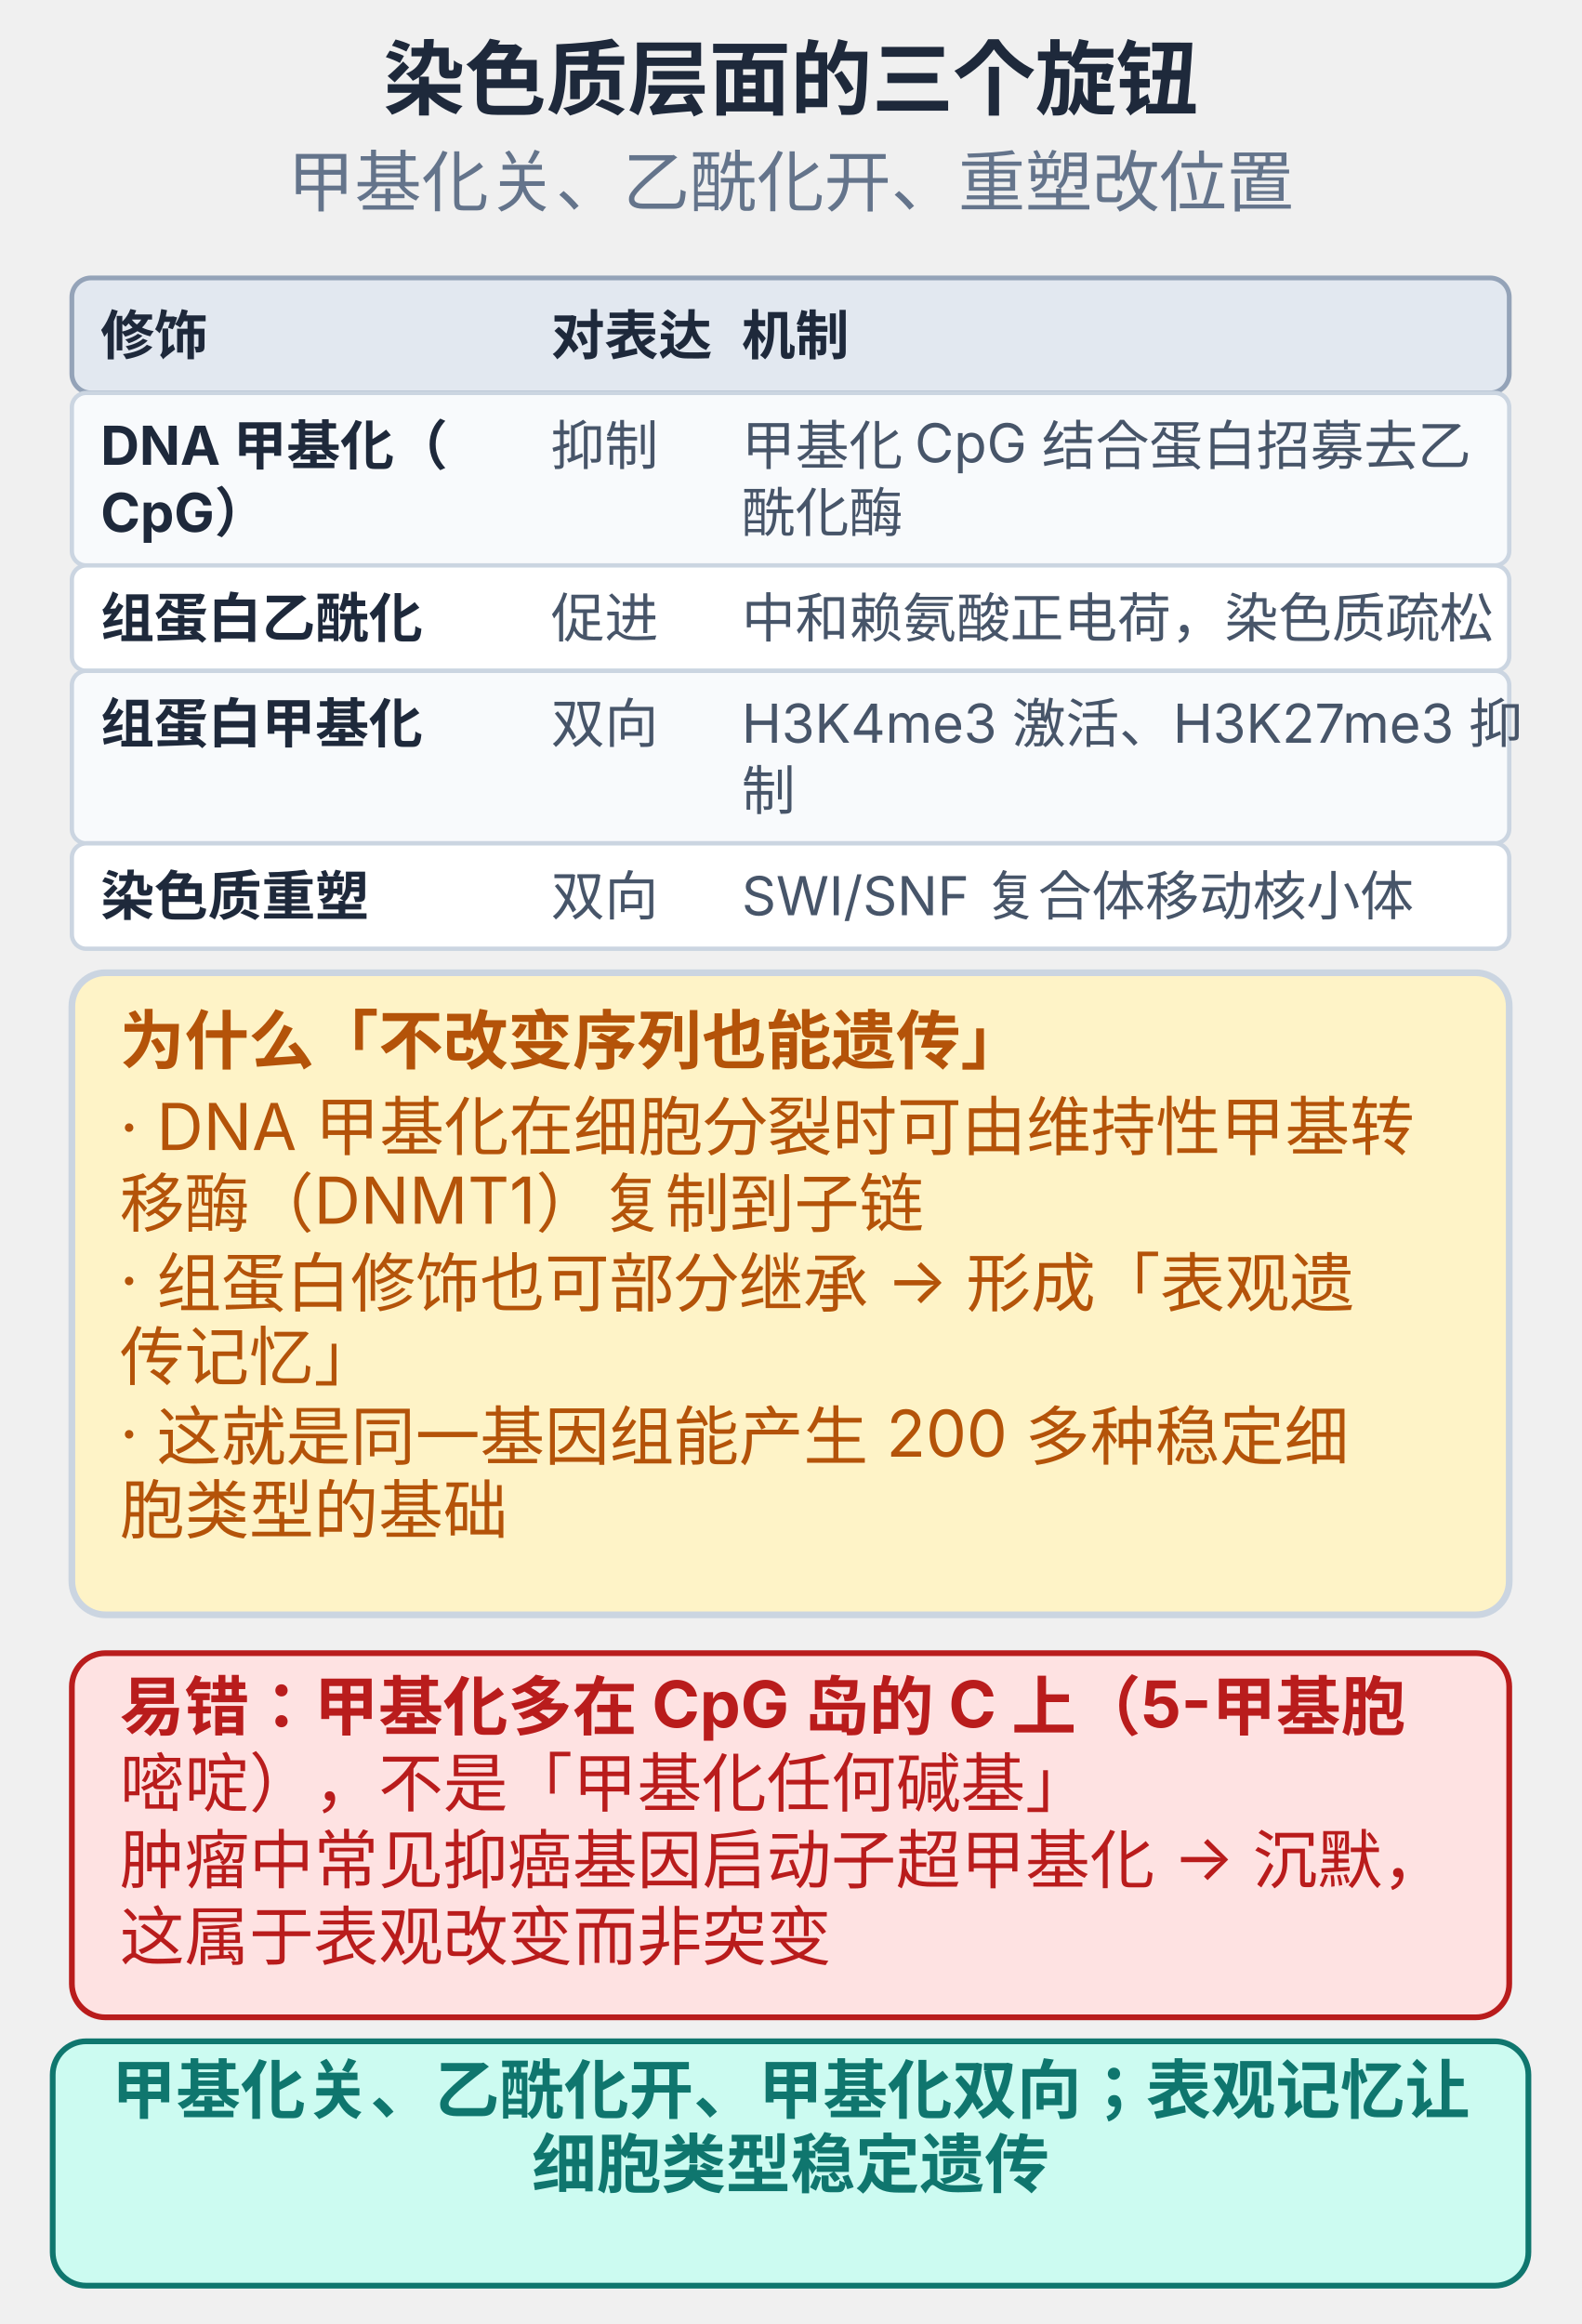
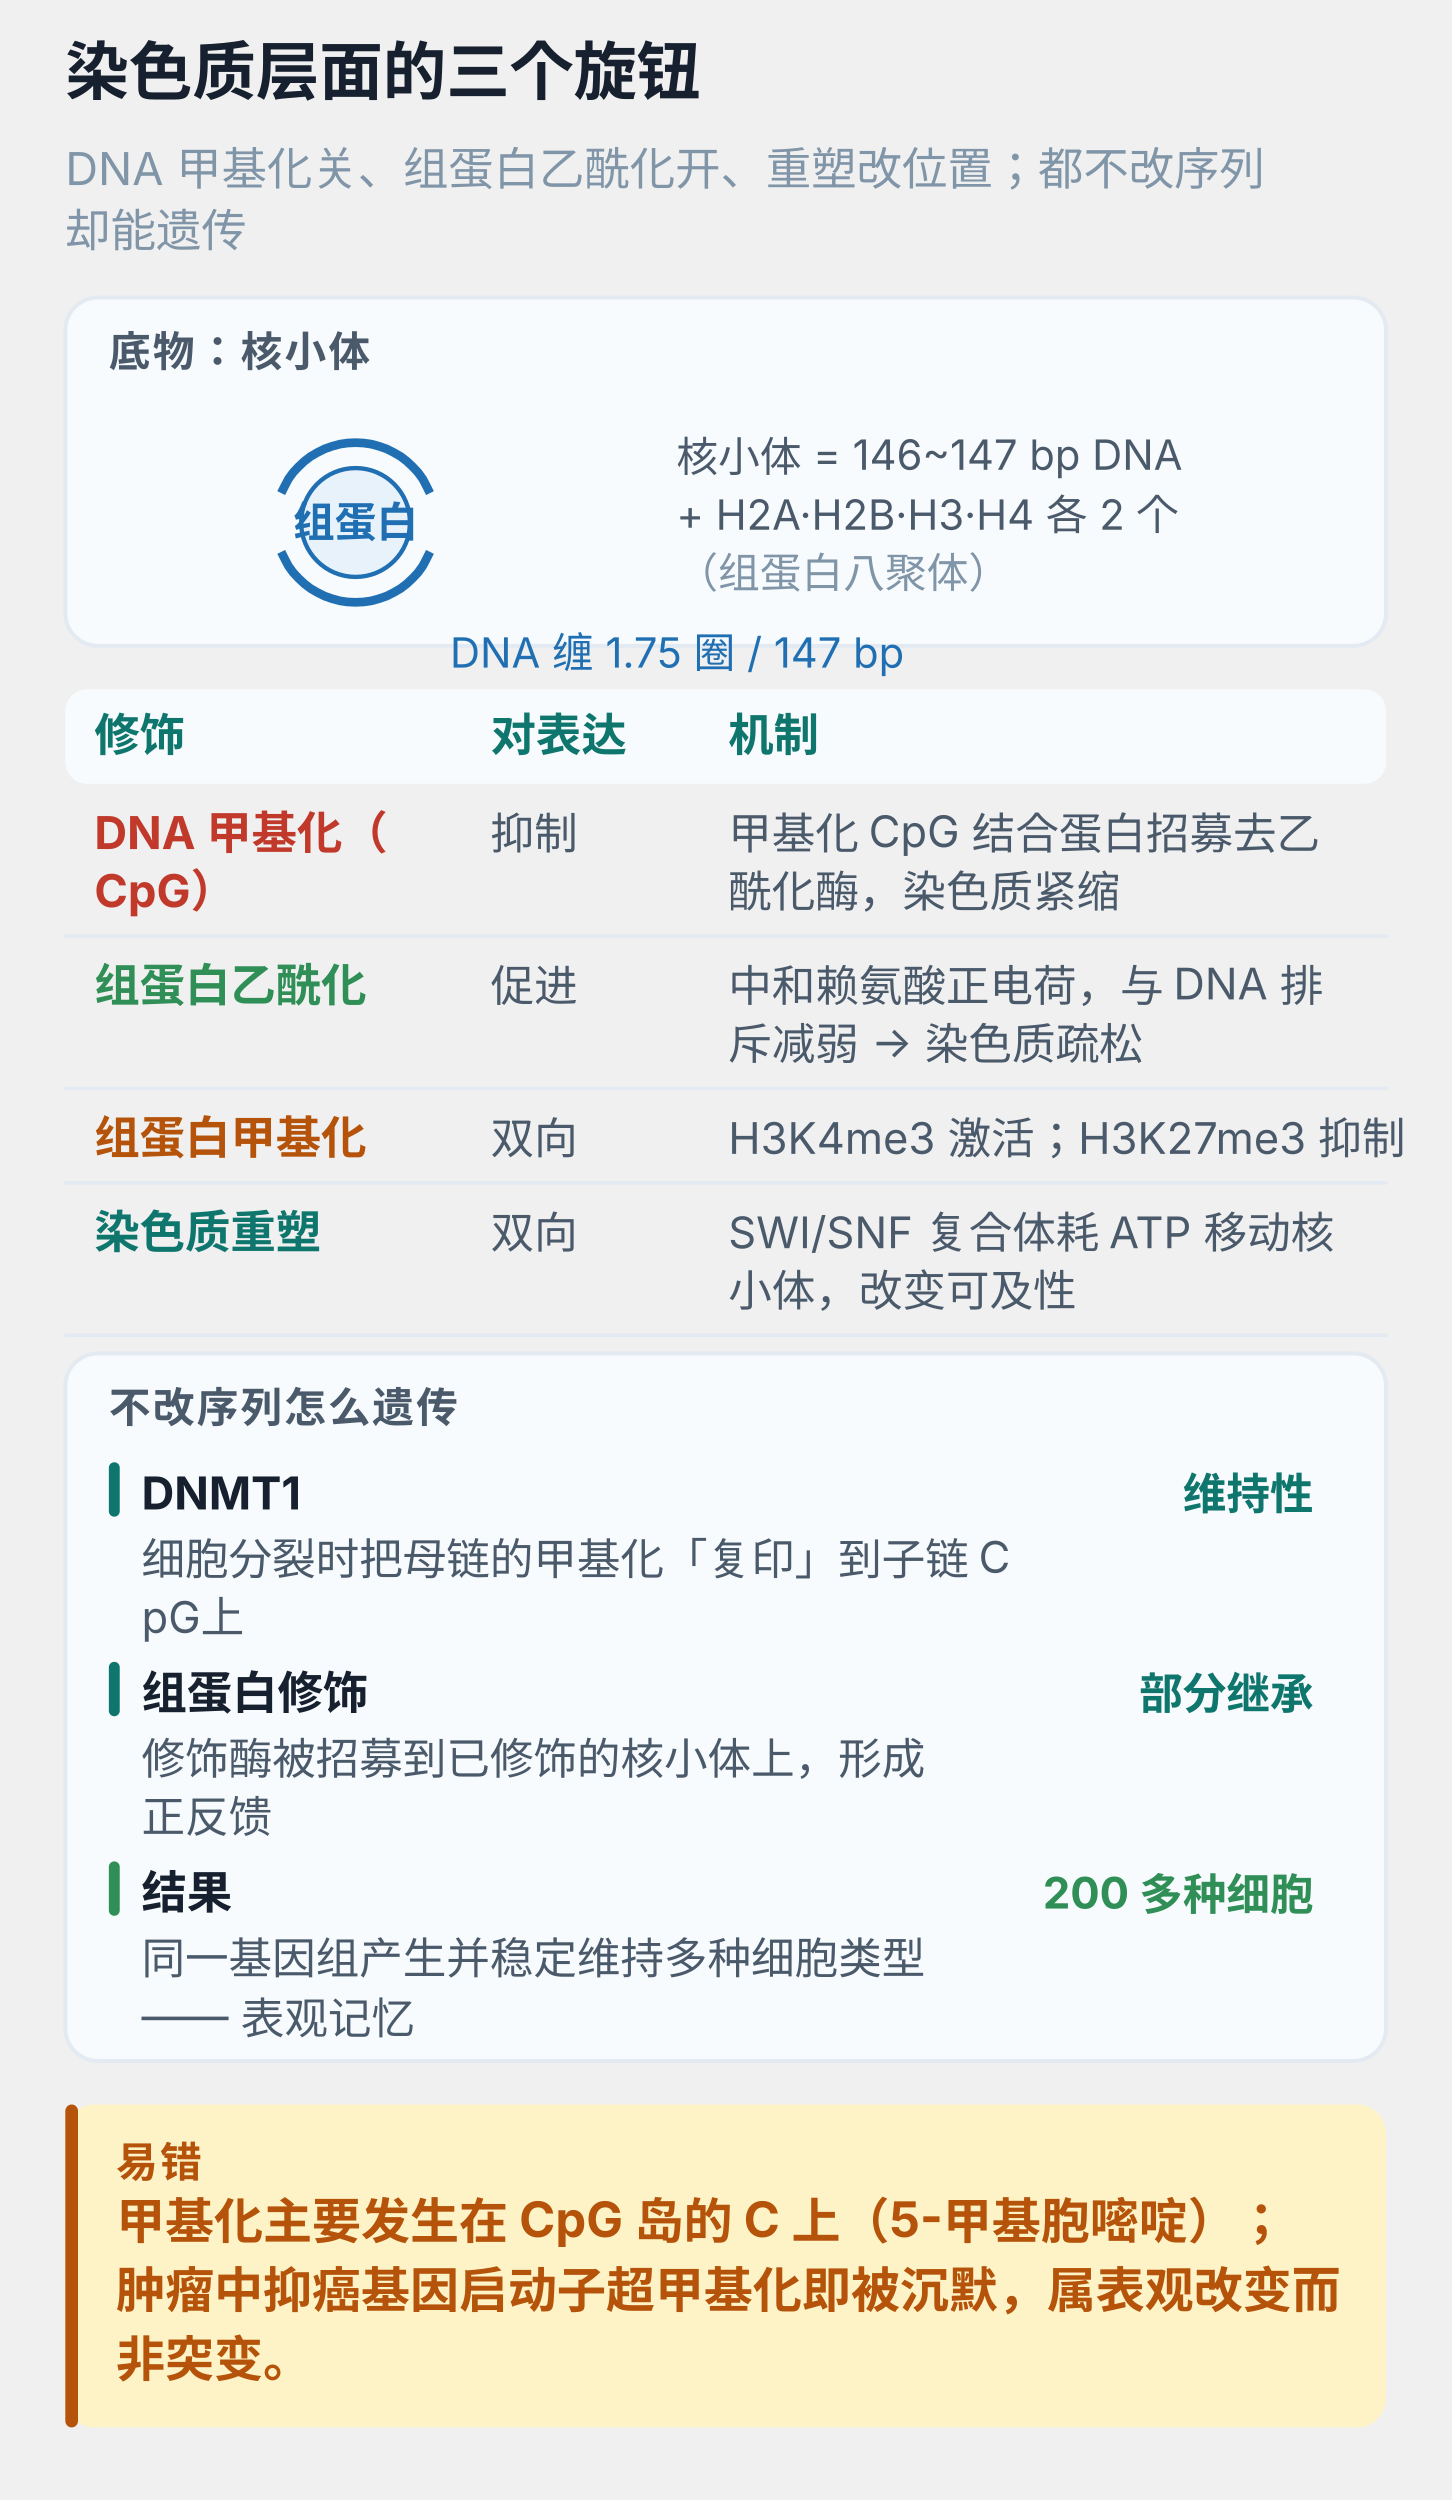
- <svg xmlns="http://www.w3.org/2000/svg" viewBox="0 0 330 485" width="100%" style="max-width:330px;display:block;margin:0 auto;background:#ffffff;border-radius:10px" role="img">
-   <text x="165.0" y="22.6" text-anchor="middle" font-size="17" font-weight="700" fill="#1e293b" font-family="-apple-system,'PingFang SC','Microsoft YaHei',sans-serif">染色质层面的三个旋钮</text>
-   <text x="165.0" y="43.0" text-anchor="middle" font-size="14" font-weight="400" fill="#64748b" font-family="-apple-system,'PingFang SC','Microsoft YaHei',sans-serif">甲基化关、乙酰化开、重塑改位置</text>
-   <rect x="15.0" y="58.0" width="300.0" height="24.0" rx="4" fill="#e2e8f0" stroke="#94a3b8" stroke-width="1" />
-   <text x="21.0" y="74.0" text-anchor="start" font-size="11.2" font-weight="700" fill="#1e293b" font-family="-apple-system,'PingFang SC','Microsoft YaHei',sans-serif">修饰</text>
-   <text x="115.0" y="74.0" text-anchor="start" font-size="11.2" font-weight="700" fill="#1e293b" font-family="-apple-system,'PingFang SC','Microsoft YaHei',sans-serif">对表达</text>
-   <text x="154.8" y="74.0" text-anchor="start" font-size="11.2" font-weight="700" fill="#1e293b" font-family="-apple-system,'PingFang SC','Microsoft YaHei',sans-serif">机制</text>
-   <rect x="15.0" y="82.0" width="300.0" height="36.0" rx="3" fill="#f8fafc" stroke="#cbd5e1" stroke-width="0.9" />
-   <text x="21.0" y="97.0" text-anchor="start" font-size="11.2" font-weight="700" fill="#1e293b" font-family="-apple-system,'PingFang SC','Microsoft YaHei',sans-serif">DNA 甲基化（</text>
-   <text x="21.0" y="111.0" text-anchor="start" font-size="11.2" font-weight="700" fill="#1e293b" font-family="-apple-system,'PingFang SC','Microsoft YaHei',sans-serif">CpG）</text>
-   <text x="115.0" y="97.0" text-anchor="start" font-size="11.2" font-weight="400" fill="#475569" font-family="-apple-system,'PingFang SC','Microsoft YaHei',sans-serif">抑制</text>
-   <text x="154.8" y="97.0" text-anchor="start" font-size="11.2" font-weight="400" fill="#475569" font-family="-apple-system,'PingFang SC','Microsoft YaHei',sans-serif">甲基化 CpG 结合蛋白招募去乙</text>
-   <text x="154.8" y="111.0" text-anchor="start" font-size="11.2" font-weight="400" fill="#475569" font-family="-apple-system,'PingFang SC','Microsoft YaHei',sans-serif">酰化酶</text>
-   <rect x="15.0" y="118.0" width="300.0" height="22.0" rx="3" fill="#ffffff" stroke="#cbd5e1" stroke-width="0.9" />
-   <text x="21.0" y="133.0" text-anchor="start" font-size="11.2" font-weight="700" fill="#1e293b" font-family="-apple-system,'PingFang SC','Microsoft YaHei',sans-serif">组蛋白乙酰化</text>
-   <text x="115.0" y="133.0" text-anchor="start" font-size="11.2" font-weight="400" fill="#475569" font-family="-apple-system,'PingFang SC','Microsoft YaHei',sans-serif">促进</text>
-   <text x="154.8" y="133.0" text-anchor="start" font-size="11.2" font-weight="400" fill="#475569" font-family="-apple-system,'PingFang SC','Microsoft YaHei',sans-serif">中和赖氨酸正电荷，染色质疏松</text>
-   <rect x="15.0" y="140.0" width="300.0" height="36.0" rx="3" fill="#f8fafc" stroke="#cbd5e1" stroke-width="0.9" />
-   <text x="21.0" y="155.0" text-anchor="start" font-size="11.2" font-weight="700" fill="#1e293b" font-family="-apple-system,'PingFang SC','Microsoft YaHei',sans-serif">组蛋白甲基化</text>
-   <text x="115.0" y="155.0" text-anchor="start" font-size="11.2" font-weight="400" fill="#475569" font-family="-apple-system,'PingFang SC','Microsoft YaHei',sans-serif">双向</text>
-   <text x="154.8" y="155.0" text-anchor="start" font-size="11.2" font-weight="400" fill="#475569" font-family="-apple-system,'PingFang SC','Microsoft YaHei',sans-serif">H3K4me3 激活、H3K27me3 抑</text>
-   <text x="154.8" y="169.0" text-anchor="start" font-size="11.2" font-weight="400" fill="#475569" font-family="-apple-system,'PingFang SC','Microsoft YaHei',sans-serif">制</text>
-   <rect x="15.0" y="176.0" width="300.0" height="22.0" rx="3" fill="#ffffff" stroke="#cbd5e1" stroke-width="0.9" />
-   <text x="21.0" y="191.0" text-anchor="start" font-size="11.2" font-weight="700" fill="#1e293b" font-family="-apple-system,'PingFang SC','Microsoft YaHei',sans-serif">染色质重塑</text>
-   <text x="115.0" y="191.0" text-anchor="start" font-size="11.2" font-weight="400" fill="#475569" font-family="-apple-system,'PingFang SC','Microsoft YaHei',sans-serif">双向</text>
-   <text x="154.8" y="191.0" text-anchor="start" font-size="11.2" font-weight="400" fill="#475569" font-family="-apple-system,'PingFang SC','Microsoft YaHei',sans-serif">SWI/SNF 复合体移动核小体</text>
-   <rect x="15.0" y="203.0" width="300.0" height="134.0" rx="7" fill="#fef3c7" stroke="#cbd5e1" stroke-width="1.4" />
-   <text x="25.0" y="222.0" text-anchor="start" font-size="13.5" font-weight="700" fill="#b45309" font-family="-apple-system,'PingFang SC','Microsoft YaHei',sans-serif">为什么「不改变序列也能遗传」</text>
-   <text x="25.0" y="240.0" text-anchor="start" font-size="13.5" font-weight="400" fill="#b45309" font-family="-apple-system,'PingFang SC','Microsoft YaHei',sans-serif">· DNA 甲基化在细胞分裂时可由维持性甲基转</text>
-   <text x="25.0" y="256.0" text-anchor="start" font-size="13.5" font-weight="400" fill="#b45309" font-family="-apple-system,'PingFang SC','Microsoft YaHei',sans-serif">移酶（DNMT1）复制到子链</text>
-   <text x="25.0" y="272.0" text-anchor="start" font-size="13.5" font-weight="400" fill="#b45309" font-family="-apple-system,'PingFang SC','Microsoft YaHei',sans-serif">· 组蛋白修饰也可部分继承 → 形成「表观遗</text>
-   <text x="25.0" y="288.0" text-anchor="start" font-size="13.5" font-weight="400" fill="#b45309" font-family="-apple-system,'PingFang SC','Microsoft YaHei',sans-serif">传记忆」</text>
-   <text x="25.0" y="304.0" text-anchor="start" font-size="13.5" font-weight="400" fill="#b45309" font-family="-apple-system,'PingFang SC','Microsoft YaHei',sans-serif">· 这就是同一基因组能产生 200 多种稳定细</text>
-   <text x="25.0" y="320.0" text-anchor="start" font-size="13.5" font-weight="400" fill="#b45309" font-family="-apple-system,'PingFang SC','Microsoft YaHei',sans-serif">胞类型的基础</text>
-   <rect x="15.0" y="345.0" width="300.0" height="76.0" rx="7" fill="#fee2e2" stroke="#b91c1c" stroke-width="1.2" />
-   <text x="25.0" y="361.0" text-anchor="start" font-size="13.5" font-weight="700" fill="#b91c1c" font-family="-apple-system,'PingFang SC','Microsoft YaHei',sans-serif">易错：甲基化多在 CpG 岛的 C 上（5-甲基胞</text>
-   <text x="25.0" y="377.0" text-anchor="start" font-size="13.5" font-weight="400" fill="#b91c1c" font-family="-apple-system,'PingFang SC','Microsoft YaHei',sans-serif">嘧啶），不是「甲基化任何碱基」</text>
-   <text x="25.0" y="393.0" text-anchor="start" font-size="13.5" font-weight="400" fill="#b91c1c" font-family="-apple-system,'PingFang SC','Microsoft YaHei',sans-serif">肿瘤中常见抑癌基因启动子超甲基化 → 沉默，</text>
-   <text x="25.0" y="409.0" text-anchor="start" font-size="13.5" font-weight="400" fill="#b91c1c" font-family="-apple-system,'PingFang SC','Microsoft YaHei',sans-serif">这属于表观改变而非突变</text>
-   <rect x="11.0" y="426.0" width="308.0" height="51.0" rx="7" fill="#ccfbf1" stroke="#0f766e" stroke-width="1.2" />
-   <text x="165.0" y="441.0" text-anchor="middle" font-size="13.5" font-weight="700" fill="#0f766e" font-family="-apple-system,'PingFang SC','Microsoft YaHei',sans-serif">甲基化关、乙酰化开、甲基化双向；表观记忆让</text>
-   <text x="165.0" y="456.5" text-anchor="middle" font-size="13.5" font-weight="700" fill="#0f766e" font-family="-apple-system,'PingFang SC','Microsoft YaHei',sans-serif">细胞类型稳定遗传</text>
+ <svg xmlns="http://www.w3.org/2000/svg" viewBox="0 0 400 689" width="100%" style="max-width:400px;display:block;margin:0 auto;background:#ffffff;border-radius:12px" role="img" aria-label="染色质层面的三个旋钮">
+   <text x="18.0" y="26.0" font-size="17.5" font-weight="700" fill="#16202e" font-family="-apple-system,BlinkMacSystemFont,'PingFang SC','Microsoft YaHei',sans-serif">染色质层面的三个旋钮</text>
+   <text x="18.0" y="51.0" font-size="12.5" font-weight="400" fill="#8095a8" font-family="-apple-system,BlinkMacSystemFont,'PingFang SC','Microsoft YaHei',sans-serif">DNA 甲基化关、组蛋白乙酰化开、重塑改位置；都不改序列</text>
+   <text x="18.0" y="68.0" font-size="12.5" font-weight="400" fill="#8095a8" font-family="-apple-system,BlinkMacSystemFont,'PingFang SC','Microsoft YaHei',sans-serif">却能遗传</text>
+   <rect x="18.0" y="82.0" width="364.0" height="96.0" rx="9" fill="#f8fbfd" stroke="#e3eaf2" stroke-width="1.1" />
+   <text x="30.0" y="101.0" font-size="11.5" font-weight="700" fill="#4a5a6b" letter-spacing="0.6" font-family="-apple-system,BlinkMacSystemFont,'PingFang SC','Microsoft YaHei',sans-serif">底物：核小体</text>
+   <circle cx="98.0" cy="144.0" r="15" fill="#e8f2fb" stroke="#1f6fb2" stroke-width="1.2" />
+   <text x="98.0" y="148.0" text-anchor="middle" font-size="11.5" font-weight="700" fill="#1f6fb2" font-family="-apple-system,BlinkMacSystemFont,'PingFang SC','Microsoft YaHei',sans-serif">组蛋白</text>
+   <polyline points="118.5,152.1 117.5,154.1 116.5,156.0 115.2,157.8 113.7,159.4 112.1,160.9 110.4,162.2 108.5,163.3 106.5,164.3 104.5,165.0 102.3,165.6 100.2,165.9 98.0,166.0 95.8,165.9 93.7,165.6 91.5,165.0 89.5,164.3 87.5,163.3 85.6,162.2 83.9,160.9 82.3,159.4 80.8,157.8 79.5,156.0 78.5,154.1 77.5,152.1" fill="none" stroke="#1f6fb2" stroke-width="2.4" stroke-linejoin="round" />
+   <polyline points="77.5,135.9 78.5,133.9 79.5,132.0 80.8,130.2 82.3,128.6 83.9,127.1 85.6,125.8 87.5,124.7 89.5,123.7 91.5,123.0 93.7,122.4 95.8,122.1 98.0,122.0 100.2,122.1 102.3,122.4 104.5,123.0 106.5,123.7 108.5,124.7 110.4,125.8 112.1,127.1 113.7,128.6 115.2,130.2 116.5,132.0 117.5,133.9 118.5,135.9" fill="none" stroke="#1f6fb2" stroke-width="2.4" stroke-linejoin="round" />
+   <text x="124.0" y="184.0" font-size="11.5" font-weight="400" fill="#1f6fb2" font-family="-apple-system,BlinkMacSystemFont,'PingFang SC','Microsoft YaHei',sans-serif">DNA 缠 1.75 圈 / 147 bp</text>
+   <text x="186.4" y="130.0" font-size="11.5" font-weight="400" fill="#4a5a6b" font-family="-apple-system,BlinkMacSystemFont,'PingFang SC','Microsoft YaHei',sans-serif">核小体 = 146~147 bp DNA</text>
+   <text x="186.4" y="146.0" font-size="11.5" font-weight="400" fill="#4a5a6b" font-family="-apple-system,BlinkMacSystemFont,'PingFang SC','Microsoft YaHei',sans-serif">+ H2A·H2B·H3·H4 各 2 个</text>
+   <text x="186.4" y="162.0" font-size="11.5" font-weight="400" fill="#8095a8" font-family="-apple-system,BlinkMacSystemFont,'PingFang SC','Microsoft YaHei',sans-serif">（组蛋白八聚体）</text>
+   <rect x="18.0" y="190.0" width="364.0" height="26.0" rx="6" fill="#f8fbfd" />
+   <text x="26.0" y="207.0" font-size="12.5" font-weight="700" fill="#0f766e" font-family="-apple-system,BlinkMacSystemFont,'PingFang SC','Microsoft YaHei',sans-serif">修饰</text>
+   <text x="135.2" y="207.0" font-size="12.5" font-weight="700" fill="#0f766e" font-family="-apple-system,BlinkMacSystemFont,'PingFang SC','Microsoft YaHei',sans-serif">对表达</text>
+   <text x="200.7" y="207.0" font-size="12.5" font-weight="700" fill="#0f766e" font-family="-apple-system,BlinkMacSystemFont,'PingFang SC','Microsoft YaHei',sans-serif">机制</text>
+   <line x1="18.0" y1="258.0" x2="382.0" y2="258.0" stroke="#e3eaf2" stroke-width="1" stroke-linecap="round" />
+   <text x="26.0" y="234.0" font-size="12.5" font-weight="700" fill="#c0392b" font-family="-apple-system,BlinkMacSystemFont,'PingFang SC','Microsoft YaHei',sans-serif">DNA 甲基化（</text>
+   <text x="26.0" y="250.0" font-size="12.5" font-weight="700" fill="#c0392b" font-family="-apple-system,BlinkMacSystemFont,'PingFang SC','Microsoft YaHei',sans-serif">CpG）</text>
+   <text x="135.2" y="234.0" font-size="12" font-weight="400" fill="#4a5a6b" font-family="-apple-system,BlinkMacSystemFont,'PingFang SC','Microsoft YaHei',sans-serif">抑制</text>
+   <text x="200.7" y="234.0" font-size="12" font-weight="400" fill="#4a5a6b" font-family="-apple-system,BlinkMacSystemFont,'PingFang SC','Microsoft YaHei',sans-serif">甲基化 CpG 结合蛋白招募去乙</text>
+   <text x="200.7" y="250.0" font-size="12" font-weight="400" fill="#4a5a6b" font-family="-apple-system,BlinkMacSystemFont,'PingFang SC','Microsoft YaHei',sans-serif">酰化酶，染色质紧缩</text>
+   <line x1="18.0" y1="300.0" x2="382.0" y2="300.0" stroke="#e3eaf2" stroke-width="1" stroke-linecap="round" />
+   <text x="26.0" y="276.0" font-size="12.5" font-weight="700" fill="#2f8f57" font-family="-apple-system,BlinkMacSystemFont,'PingFang SC','Microsoft YaHei',sans-serif">组蛋白乙酰化</text>
+   <text x="135.2" y="276.0" font-size="12" font-weight="400" fill="#4a5a6b" font-family="-apple-system,BlinkMacSystemFont,'PingFang SC','Microsoft YaHei',sans-serif">促进</text>
+   <text x="200.7" y="276.0" font-size="12" font-weight="400" fill="#4a5a6b" font-family="-apple-system,BlinkMacSystemFont,'PingFang SC','Microsoft YaHei',sans-serif">中和赖氨酸正电荷，与 DNA 排</text>
+   <text x="200.7" y="292.0" font-size="12" font-weight="400" fill="#4a5a6b" font-family="-apple-system,BlinkMacSystemFont,'PingFang SC','Microsoft YaHei',sans-serif">斥减弱 → 染色质疏松</text>
+   <line x1="18.0" y1="326.0" x2="382.0" y2="326.0" stroke="#e3eaf2" stroke-width="1" stroke-linecap="round" />
+   <text x="26.0" y="318.0" font-size="12.5" font-weight="700" fill="#b45309" font-family="-apple-system,BlinkMacSystemFont,'PingFang SC','Microsoft YaHei',sans-serif">组蛋白甲基化</text>
+   <text x="135.2" y="318.0" font-size="12" font-weight="400" fill="#4a5a6b" font-family="-apple-system,BlinkMacSystemFont,'PingFang SC','Microsoft YaHei',sans-serif">双向</text>
+   <text x="200.7" y="318.0" font-size="12" font-weight="400" fill="#4a5a6b" font-family="-apple-system,BlinkMacSystemFont,'PingFang SC','Microsoft YaHei',sans-serif">H3K4me3 激活；H3K27me3 抑制</text>
+   <line x1="18.0" y1="368.0" x2="382.0" y2="368.0" stroke="#e3eaf2" stroke-width="1" stroke-linecap="round" />
+   <text x="26.0" y="344.0" font-size="12.5" font-weight="700" fill="#0f766e" font-family="-apple-system,BlinkMacSystemFont,'PingFang SC','Microsoft YaHei',sans-serif">染色质重塑</text>
+   <text x="135.2" y="344.0" font-size="12" font-weight="400" fill="#4a5a6b" font-family="-apple-system,BlinkMacSystemFont,'PingFang SC','Microsoft YaHei',sans-serif">双向</text>
+   <text x="200.7" y="344.0" font-size="12" font-weight="400" fill="#4a5a6b" font-family="-apple-system,BlinkMacSystemFont,'PingFang SC','Microsoft YaHei',sans-serif">SWI/SNF 复合体耗 ATP 移动核</text>
+   <text x="200.7" y="360.0" font-size="12" font-weight="400" fill="#4a5a6b" font-family="-apple-system,BlinkMacSystemFont,'PingFang SC','Microsoft YaHei',sans-serif">小体，改变可及性</text>
+   <rect x="18.0" y="373.0" width="364.0" height="195.0" rx="9" fill="#f8fbfd" stroke="#e3eaf2" stroke-width="1.1" />
+   <text x="30.0" y="392.0" font-size="11.5" font-weight="700" fill="#4a5a6b" letter-spacing="0.6" font-family="-apple-system,BlinkMacSystemFont,'PingFang SC','Microsoft YaHei',sans-serif">不改序列怎么遗传</text>
+   <rect x="30.0" y="403.0" width="3.0" height="15.0" rx="1.5" fill="#0f766e" />
+   <text x="39.0" y="416.0" font-size="12.5" font-weight="700" fill="#16202e" font-family="-apple-system,BlinkMacSystemFont,'PingFang SC','Microsoft YaHei',sans-serif">DNMT1</text>
+   <text x="362.0" y="416.0" text-anchor="end" font-size="12" font-weight="700" fill="#0f766e" font-family="-apple-system,BlinkMacSystemFont,'PingFang SC','Microsoft YaHei',sans-serif">维持性</text>
+   <text x="39.0" y="434.0" font-size="12" font-weight="400" fill="#4a5a6b" font-family="-apple-system,BlinkMacSystemFont,'PingFang SC','Microsoft YaHei',sans-serif">细胞分裂时把母链的甲基化「复印」到子链 C</text>
+   <text x="39.0" y="450.0" font-size="12" font-weight="400" fill="#4a5a6b" font-family="-apple-system,BlinkMacSystemFont,'PingFang SC','Microsoft YaHei',sans-serif">pG上</text>
+   <rect x="30.0" y="458.0" width="3.0" height="15.0" rx="1.5" fill="#0f766e" />
+   <text x="39.0" y="471.0" font-size="12.5" font-weight="700" fill="#16202e" font-family="-apple-system,BlinkMacSystemFont,'PingFang SC','Microsoft YaHei',sans-serif">组蛋白修饰</text>
+   <text x="362.0" y="471.0" text-anchor="end" font-size="12" font-weight="700" fill="#0f766e" font-family="-apple-system,BlinkMacSystemFont,'PingFang SC','Microsoft YaHei',sans-serif">部分继承</text>
+   <text x="39.0" y="489.0" font-size="12" font-weight="400" fill="#4a5a6b" font-family="-apple-system,BlinkMacSystemFont,'PingFang SC','Microsoft YaHei',sans-serif">修饰酶被招募到已修饰的核小体上，形成</text>
+   <text x="39.0" y="505.0" font-size="12" font-weight="400" fill="#4a5a6b" font-family="-apple-system,BlinkMacSystemFont,'PingFang SC','Microsoft YaHei',sans-serif">正反馈</text>
+   <rect x="30.0" y="513.0" width="3.0" height="15.0" rx="1.5" fill="#2f8f57" />
+   <text x="39.0" y="526.0" font-size="12.5" font-weight="700" fill="#16202e" font-family="-apple-system,BlinkMacSystemFont,'PingFang SC','Microsoft YaHei',sans-serif">结果</text>
+   <text x="362.0" y="526.0" text-anchor="end" font-size="12" font-weight="700" fill="#2f8f57" font-family="-apple-system,BlinkMacSystemFont,'PingFang SC','Microsoft YaHei',sans-serif">200 多种细胞</text>
+   <text x="39.0" y="544.0" font-size="12" font-weight="400" fill="#4a5a6b" font-family="-apple-system,BlinkMacSystemFont,'PingFang SC','Microsoft YaHei',sans-serif">同一基因组产生并稳定维持多种细胞类型</text>
+   <text x="39.0" y="560.0" font-size="12" font-weight="400" fill="#4a5a6b" font-family="-apple-system,BlinkMacSystemFont,'PingFang SC','Microsoft YaHei',sans-serif">—— 表观记忆</text>
+   <rect x="18.0" y="580.0" width="364.0" height="89.0" rx="8" fill="#fef3c7" />
+   <rect x="18.0" y="580.0" width="3.5" height="89.0" rx="1.8" fill="#b45309" />
+   <text x="32.0" y="600.0" font-size="11.5" font-weight="700" fill="#b45309" letter-spacing="0.6" font-family="-apple-system,BlinkMacSystemFont,'PingFang SC','Microsoft YaHei',sans-serif">易错</text>
+   <text x="32.0" y="617.0" font-size="13.5" font-weight="700" fill="#b45309" font-family="-apple-system,BlinkMacSystemFont,'PingFang SC','Microsoft YaHei',sans-serif">甲基化主要发生在 CpG 岛的 C 上（5-甲基胞嘧啶）；</text>
+   <text x="32.0" y="636.0" font-size="13.5" font-weight="700" fill="#b45309" font-family="-apple-system,BlinkMacSystemFont,'PingFang SC','Microsoft YaHei',sans-serif">肿瘤中抑癌基因启动子超甲基化即被沉默，属表观改变而</text>
+   <text x="32.0" y="655.0" font-size="13.5" font-weight="700" fill="#b45309" font-family="-apple-system,BlinkMacSystemFont,'PingFang SC','Microsoft YaHei',sans-serif">非突变。</text>
</svg>
